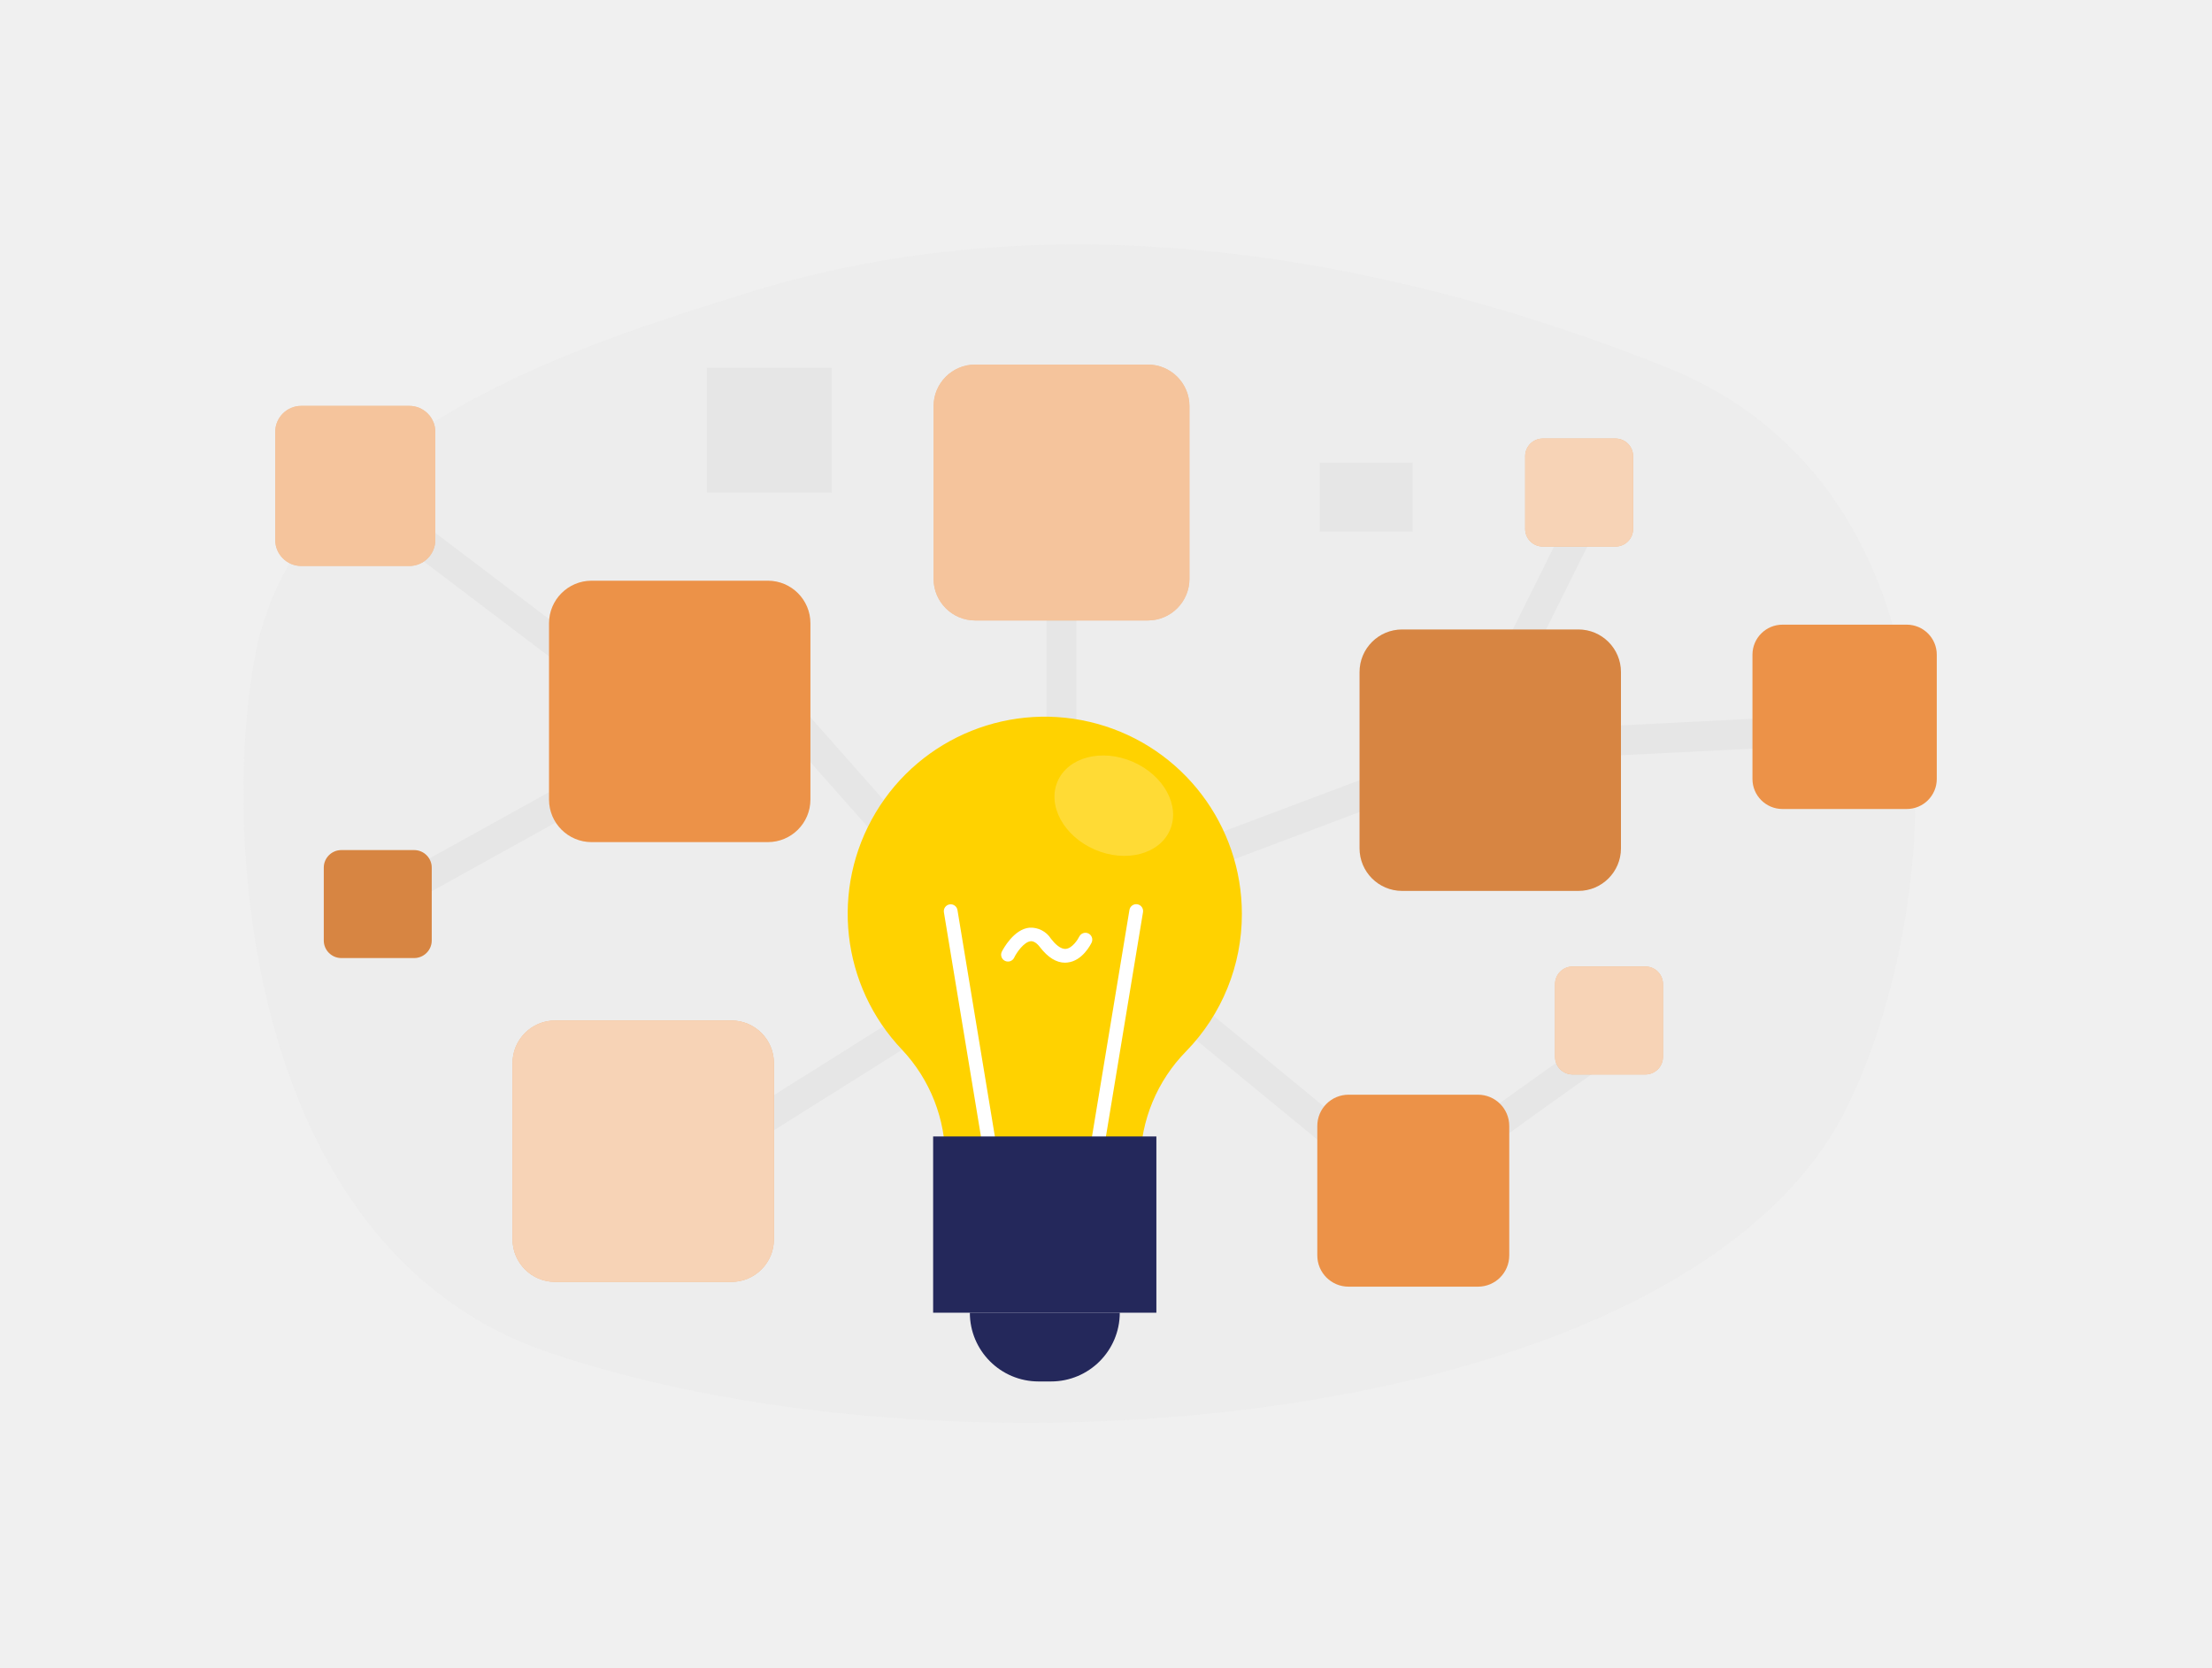
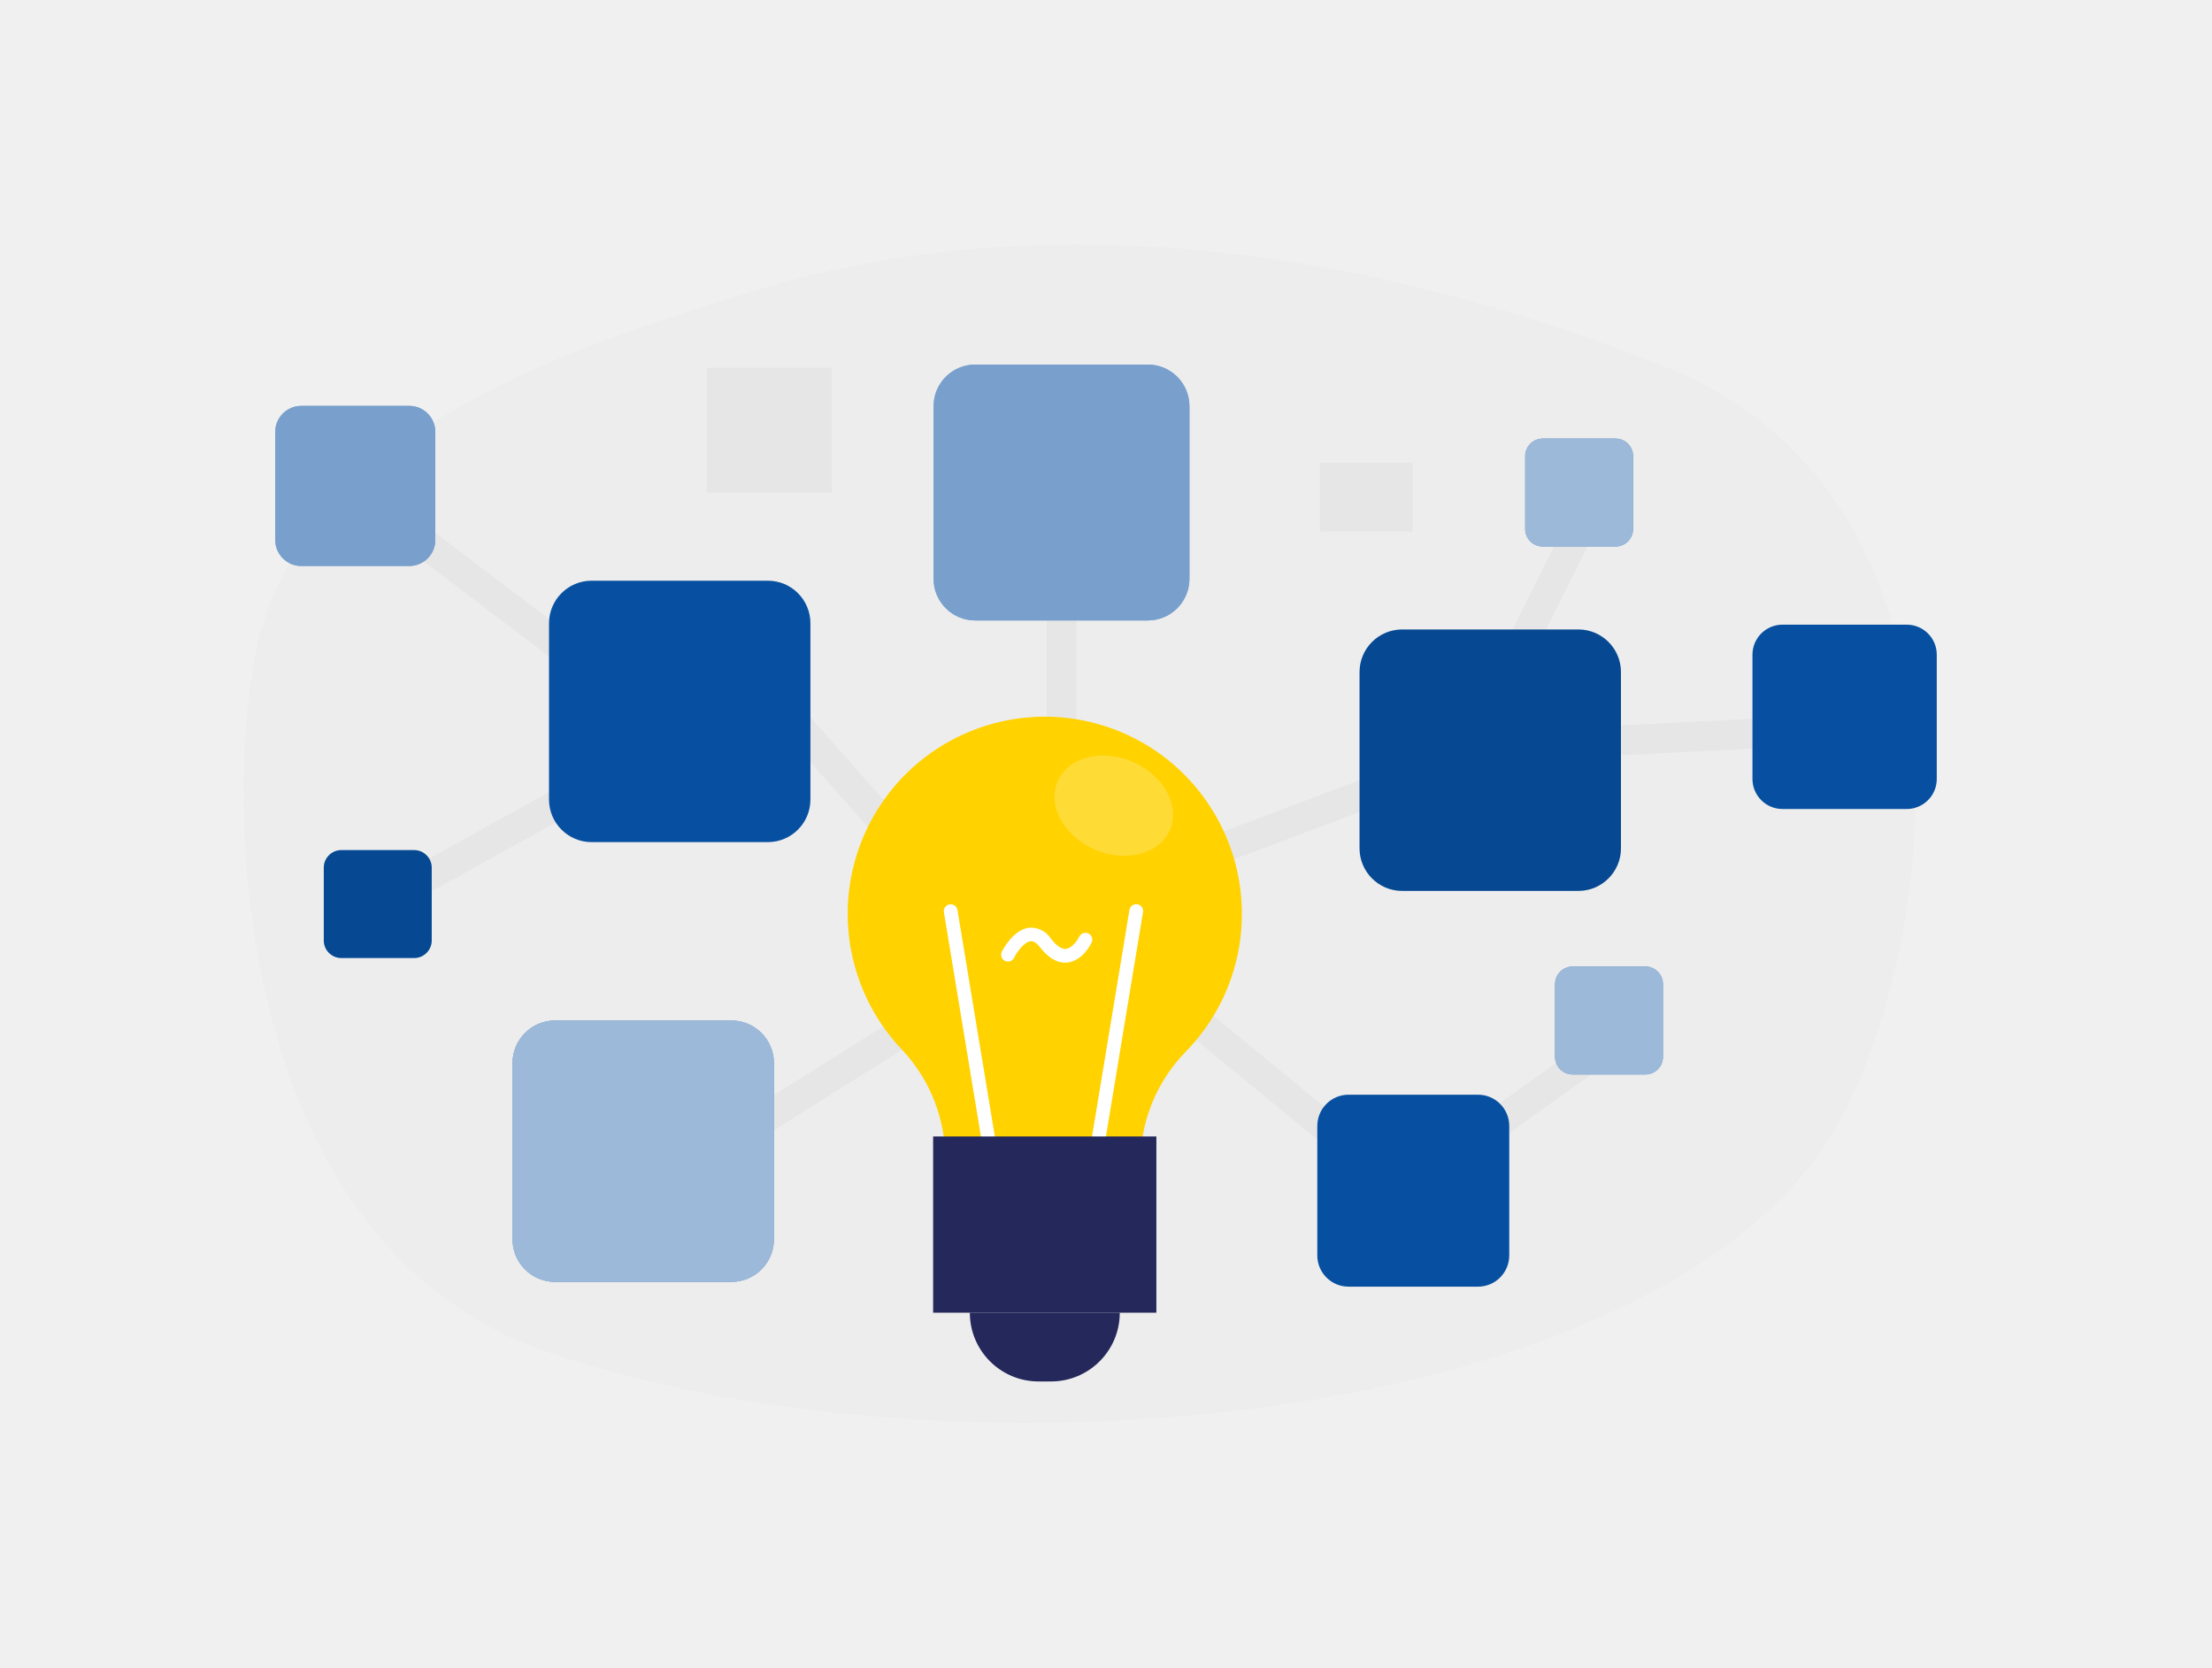
<svg xmlns="http://www.w3.org/2000/svg" id="Layer_1" data-name="Layer 1" viewBox="0 0 400 300" width="406" height="306" class="illustration styles_illustrationTablet__1DWOa">
  <path d="M135,52.26C105.13,61.61,54.58,77,46.32,116.9c-6.18,29.87-3.32,107.88,53,126.94C175.08,269.5,305.74,257,334,199.45,352.15,162.51,357,88,301.43,65.71,263.78,50.61,199.15,32.24,135,52.26Z" fill="#e6e6e6" opacity="0.3" />
  <rect x="189.26" y="94.73" width="5.38" height="44.34" fill="#e6e6e6" />
  <rect x="260.37" y="103.31" width="39.5" height="5.38" transform="translate(60.46 309.6) rotate(-63.56)" fill="#e6e6e6" />
  <rect x="228.73" y="167.37" width="5.38" height="57.73" transform="translate(-67.1 250.52) rotate(-50.6)" fill="#e6e6e6" />
  <path d="M257.86,215.8a2.39,2.39,0,0,0,.11-2.44l-4.81,2.4c-1.24-2.48,1-4.19,6.32-8.33,3.11-2.4,7.49-5.64,13-9.62,9.39-6.77,19-13.43,19.09-13.5l3.07,4.42C280.48,198.57,259.7,213.47,257.86,215.8Z" fill="#e6e6e6" />
  <polygon points="214 158.08 212.11 153.04 268.93 131.64 334.94 128.32 335.22 133.7 270.04 136.98 214 158.08" fill="#e6e6e6" />
  <rect x="120.57" y="194.32" width="49.76" height="5.38" transform="translate(-82.5 107.52) rotate(-32.13)" fill="#e6e6e6" />
  <rect x="150.54" y="120.5" width="5.38" height="40.1" transform="translate(-54.66 136.8) rotate(-41.49)" fill="#e6e6e6" />
  <polygon points="69.62 165.09 67.01 160.38 117.99 132.13 63.02 90.47 66.27 86.18 127.83 132.83 69.62 165.09" fill="#e6e6e6" />
  <path d="M224.57,164.51a35.64,35.64,0,1,0-61.42,24.59A28.79,28.79,0,0,1,170.94,209v1.22h35.27v-.9a28.86,28.86,0,0,1,8.31-20A35.48,35.48,0,0,0,224.57,164.51Z" fill="#ffd200" />
  <path d="M179.36,210.31a1.24,1.24,0,0,1-1.22-1l-7.45-45.09a1.24,1.24,0,1,1,2.45-.41l7.45,45.09a1.25,1.25,0,0,1-1,1.43Z" fill="#fff" />
  <path d="M198,210.31l-.21,0a1.25,1.25,0,0,1-1-1.43l7.45-45.09a1.24,1.24,0,1,1,2.45.41l-7.45,45.09A1.24,1.24,0,0,1,198,210.31Z" fill="#fff" />
  <rect x="168.74" y="204.75" width="40.37" height="31.87" fill="#24285b" />
  <path d="M192.59,173.33c-1.57,0-3.09-.94-4.53-2.81-.58-.76-1.15-1.11-1.68-1.07-1.2.11-2.56,2.05-3,3a1.24,1.24,0,0,1-2.21-1.13c.21-.41,2.14-4.06,5-4.32a4.32,4.32,0,0,1,3.88,2c.69.89,1.72,1.94,2.71,1.83,1.15-.12,2.16-1.7,2.42-2.24a1.24,1.24,0,0,1,2.24,1.06c-.16.34-1.66,3.36-4.39,3.65Z" fill="#fff" />
  <ellipse cx="201.41" cy="144.95" rx="8.65" ry="11.07" transform="translate(-11.7 272.07) rotate(-66.56)" fill="#fff" opacity="0.21" />
  <path d="M175.38,236.62h27.11a0,0,0,0,1,0,0v0a12.43,12.43,0,0,1-12.43,12.43h-2.25a12.43,12.43,0,0,1-12.43-12.43v0a0,0,0,0,1,0,0Z" fill="#24285b" />
-   <rect x="99.28" y="104.26" width="47.27" height="47.27" rx="7.7" fill="#ec9248" />
-   <rect x="245.85" y="113.08" width="47.27" height="47.27" rx="7.7" fill="#ec9248" />
+   <rect x="99.28" y="104.26" width="47.27" height="47.27" rx="7.7" fill="#0750a1" />
+   <rect x="245.85" y="113.08" width="47.27" height="47.27" rx="7.7" fill="#0750a1" />
  <rect x="245.85" y="113.08" width="47.27" height="47.27" rx="7.7" opacity="0.09" />
-   <rect x="92.68" y="183.78" width="47.27" height="47.27" rx="7.7" fill="#ec9248" />
+   <rect x="92.68" y="183.78" width="47.27" height="47.27" rx="7.7" fill="#0750a1" />
  <rect x="92.68" y="183.78" width="47.27" height="47.27" rx="7.7" fill="#fff" opacity="0.6" />
-   <rect x="238.21" y="197.2" width="34.71" height="34.71" rx="5.65" fill="#ec9248" />
-   <rect x="168.82" y="65.18" width="46.27" height="46.27" rx="7.53" fill="#ec9248" />
+   <rect x="238.21" y="197.2" width="34.71" height="34.71" rx="5.65" fill="#0750a1" />
+   <rect x="168.82" y="65.18" width="46.27" height="46.27" rx="7.53" fill="#0750a1" />
  <rect x="168.82" y="65.18" width="46.27" height="46.27" rx="7.53" fill="#fff" opacity="0.46" />
-   <rect x="49.77" y="72.65" width="28.95" height="28.95" rx="4.71" fill="#ec9248" />
+   <rect x="49.77" y="72.65" width="28.95" height="28.95" rx="4.71" fill="#0750a1" />
  <rect x="49.77" y="72.65" width="28.95" height="28.95" rx="4.71" fill="#fff" opacity="0.46" />
-   <rect x="58.55" y="152.97" width="19.52" height="19.52" rx="3.18" fill="#ec9248" />
+   <rect x="58.55" y="152.97" width="19.52" height="19.52" rx="3.18" fill="#0750a1" />
  <rect x="58.55" y="152.97" width="19.52" height="19.52" rx="3.18" opacity="0.09" />
-   <rect x="281.2" y="174.02" width="19.52" height="19.52" rx="3.18" fill="#ec9248" />
+   <rect x="281.2" y="174.02" width="19.52" height="19.52" rx="3.18" fill="#0750a1" />
  <rect x="281.2" y="174.02" width="19.52" height="19.52" rx="3.18" fill="#fff" opacity="0.6" />
-   <rect x="275.8" y="78.56" width="19.52" height="19.52" rx="3.18" fill="#ec9248" />
+   <rect x="275.8" y="78.56" width="19.52" height="19.52" rx="3.18" fill="#0750a1" />
  <rect x="275.8" y="78.56" width="19.52" height="19.52" rx="3.18" fill="#fff" opacity="0.6" />
-   <rect x="316.9" y="112.21" width="33.33" height="33.33" rx="5.43" fill="#ec9248" />
+   <rect x="316.9" y="112.21" width="33.33" height="33.33" rx="5.43" fill="#0750a1" />
  <rect x="127.83" y="65.76" width="22.56" height="22.56" fill="#e6e6e6" />
  <rect x="238.65" y="82.9" width="16.79" height="12.47" fill="#e6e6e6" />
</svg>
